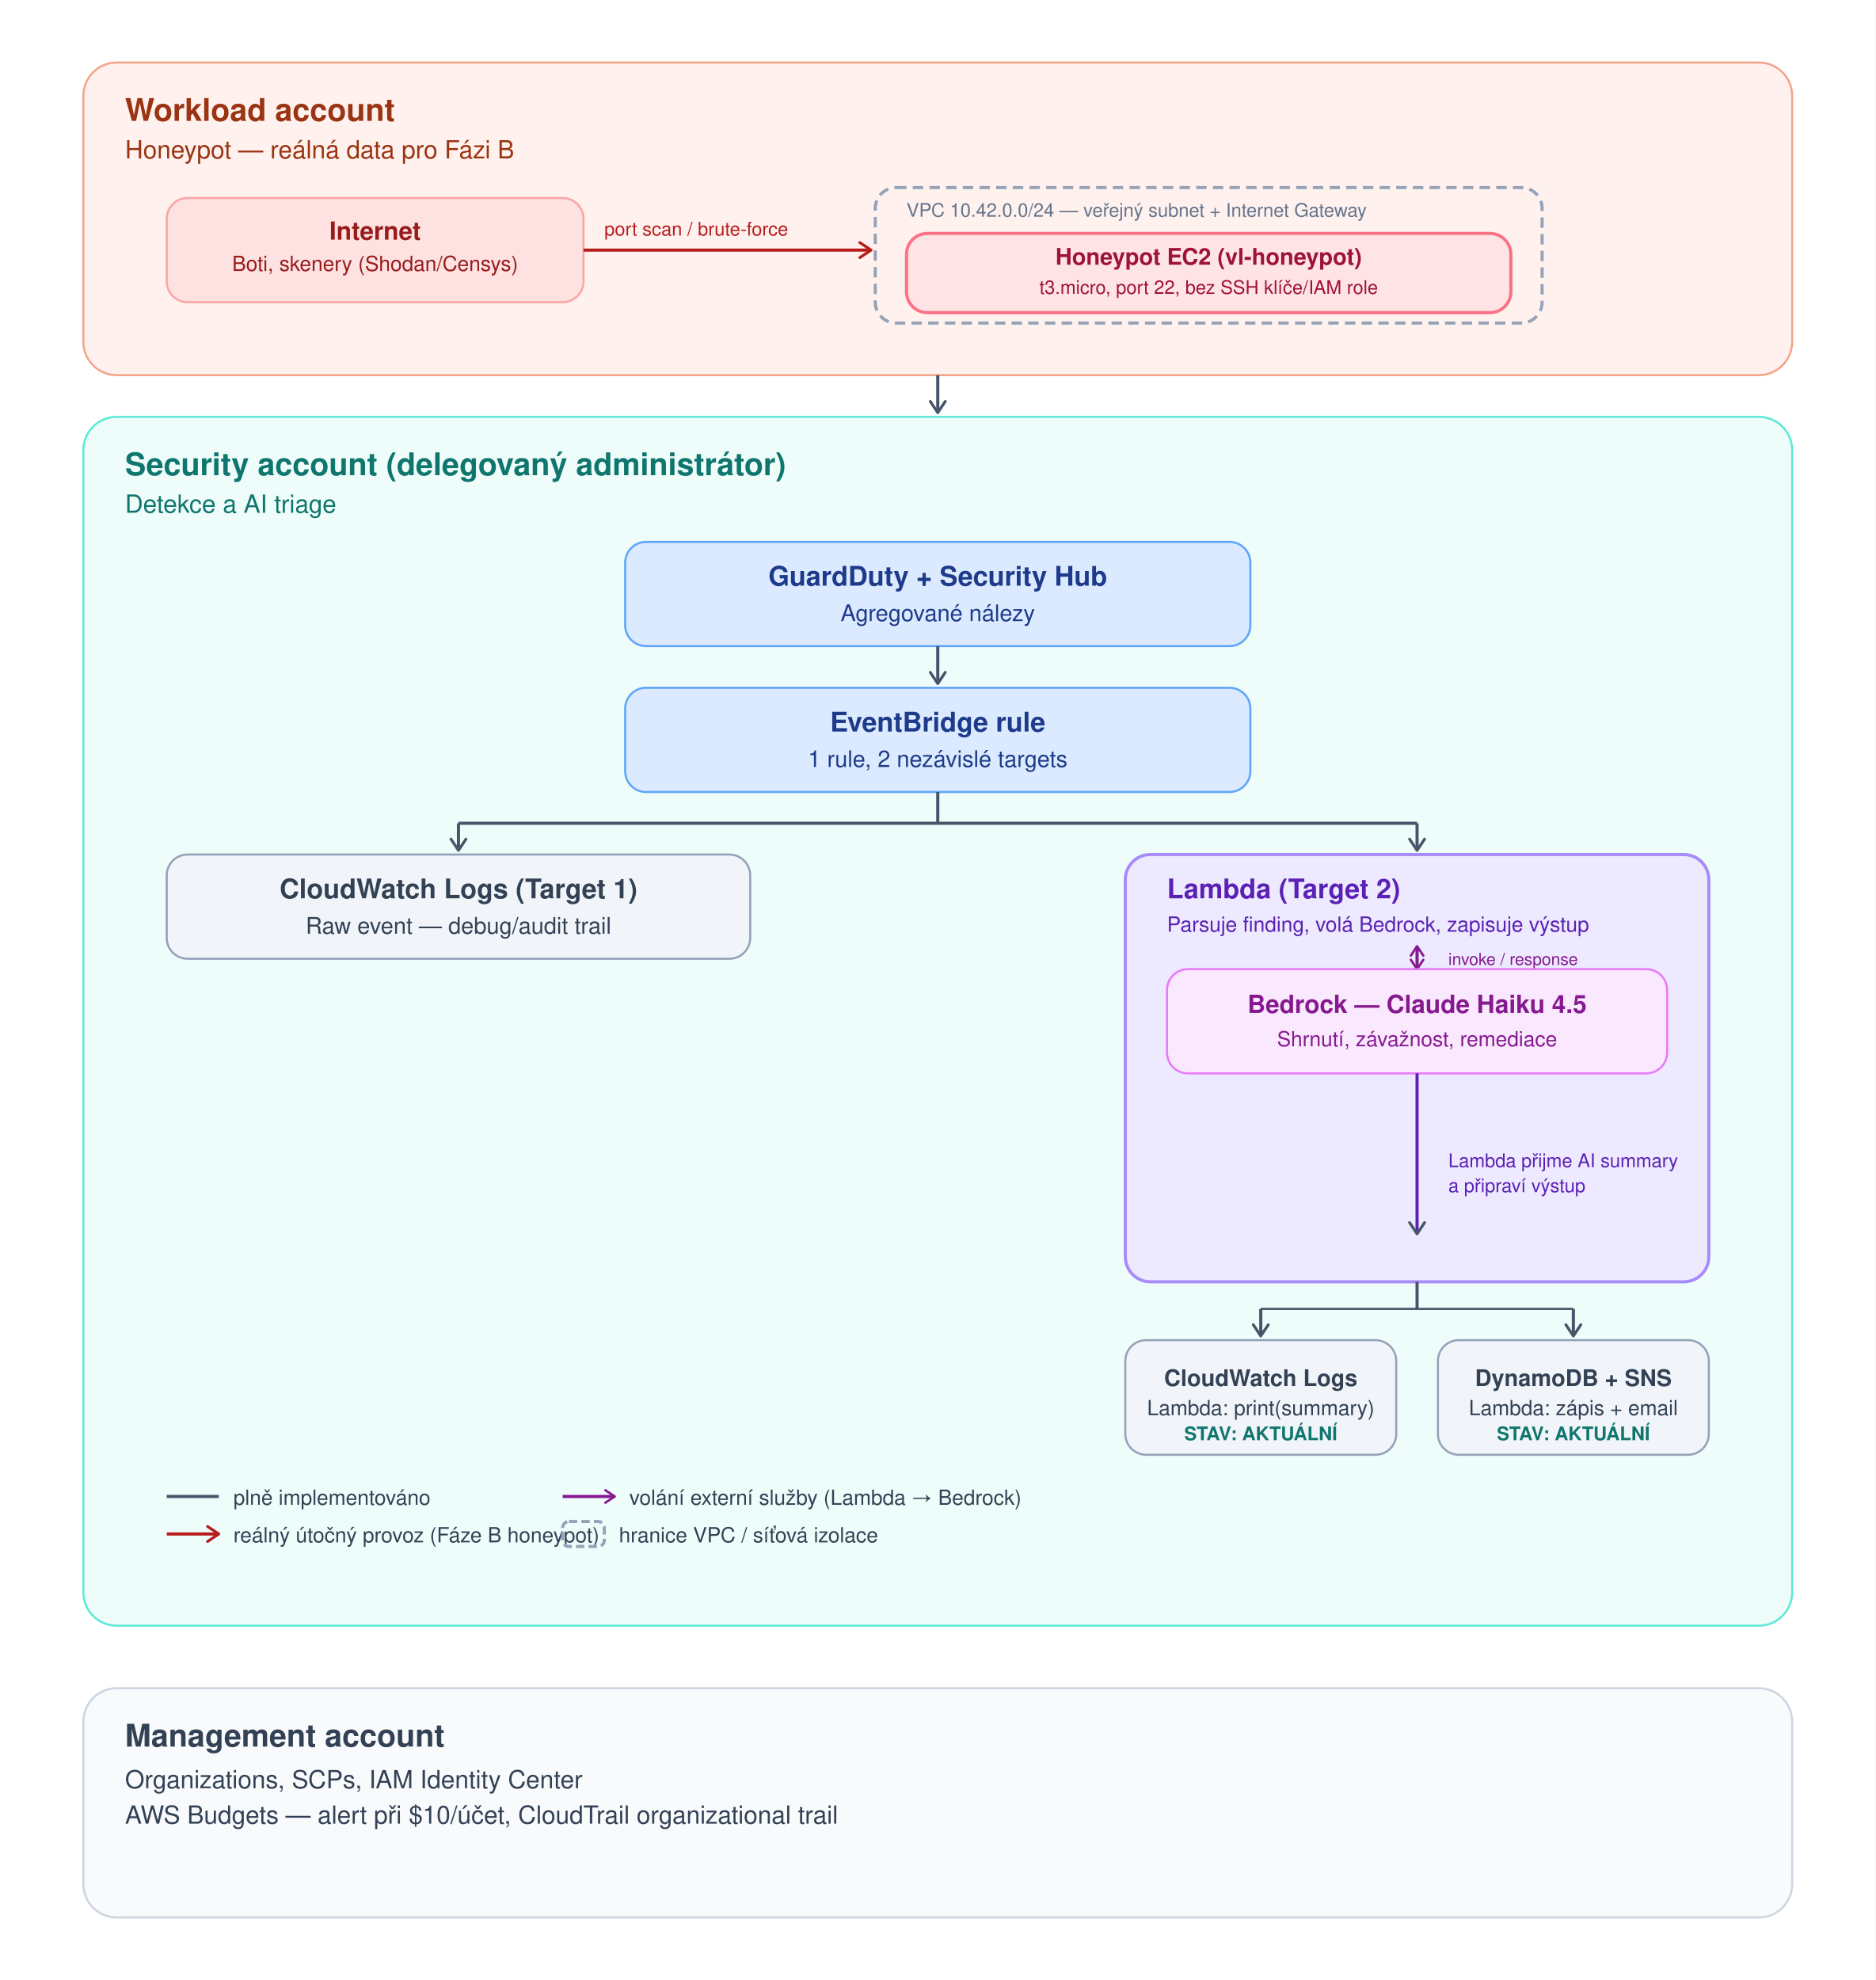
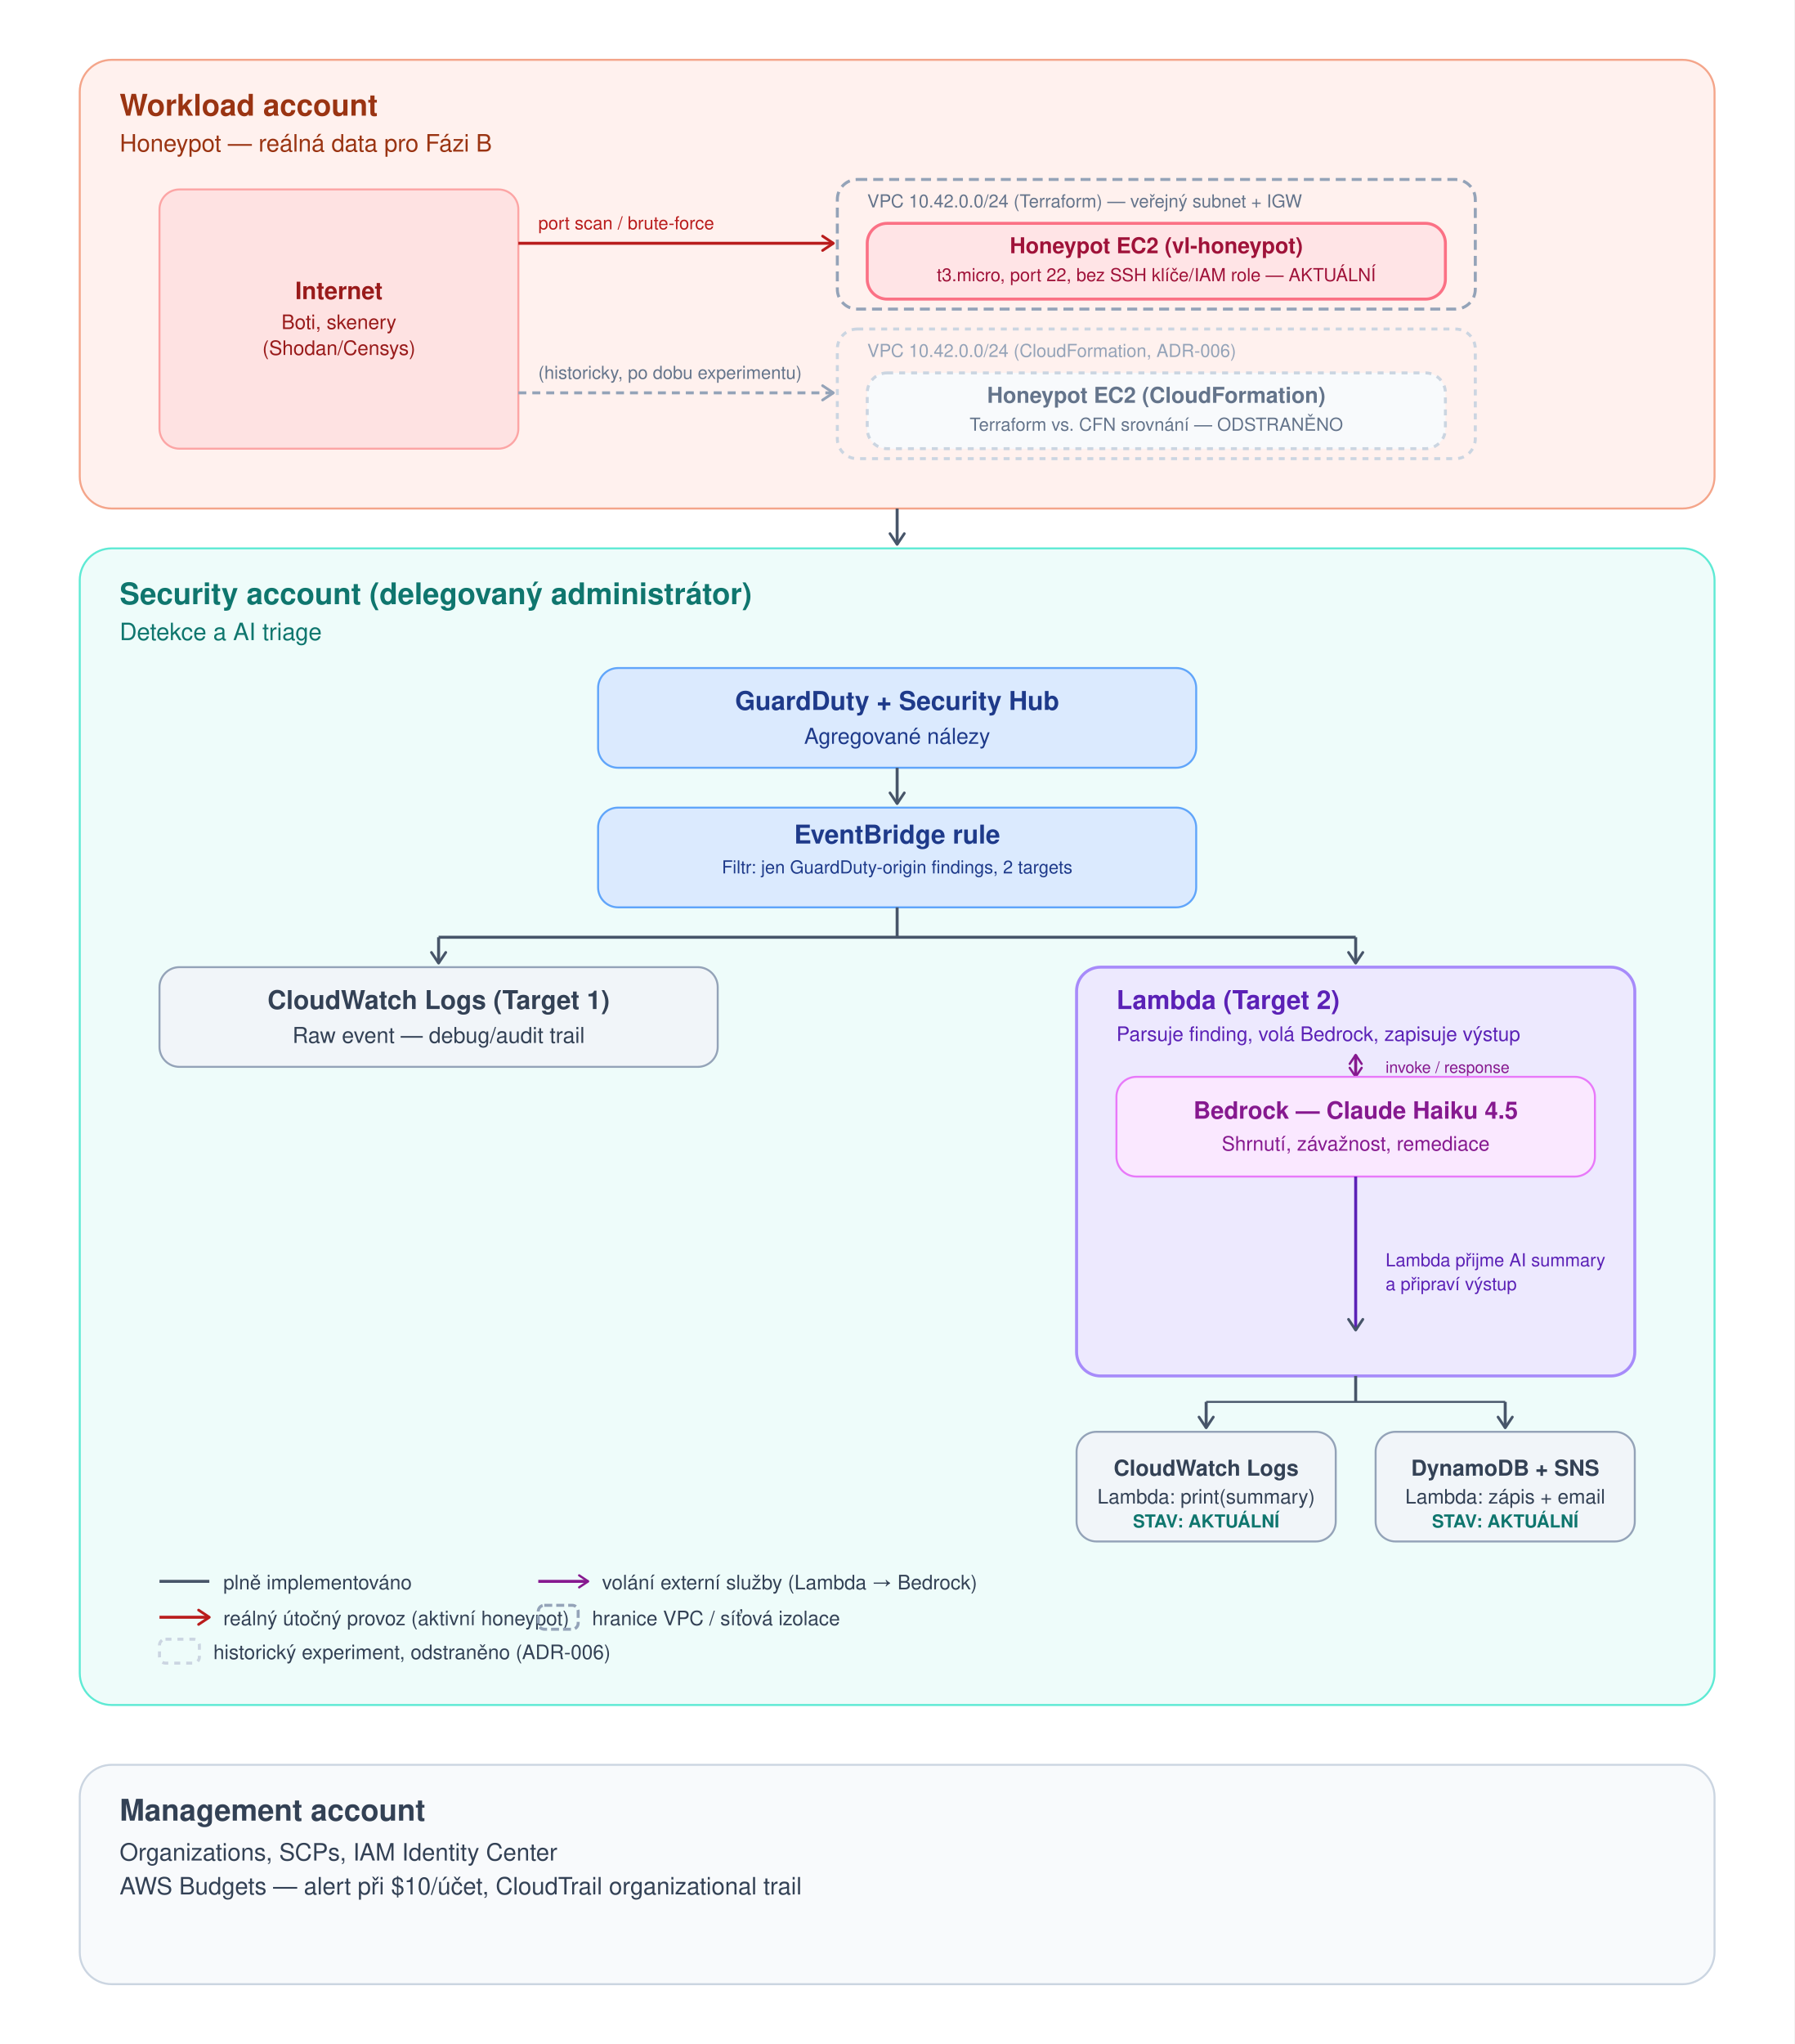
- <svg xmlns="http://www.w3.org/2000/svg" width="900" height="950" viewBox="0 0 900 950" font-family="Helvetica, Arial, sans-serif">
+ <svg xmlns="http://www.w3.org/2000/svg" width="900" height="1025" viewBox="0 0 900 1025" font-family="Helvetica, Arial, sans-serif">
  <defs>
    <marker id="arrow" viewBox="0 0 10 10" refX="8" refY="5" markerWidth="6" markerHeight="6" orient="auto-start-reverse">
      <path d="M2 1L8 5L2 9" fill="none" stroke="#475569" stroke-width="1.5" stroke-linecap="round" stroke-linejoin="round" />
    </marker>
    <marker id="arrow-small" viewBox="0 0 10 10" refX="8" refY="5" markerWidth="5" markerHeight="5" orient="auto-start-reverse">
      <path d="M2 1L8 5L2 9" fill="none" stroke="#86198f" stroke-width="1.5" stroke-linecap="round" stroke-linejoin="round" />
    </marker>
    <marker id="arrow-red" viewBox="0 0 10 10" refX="8" refY="5" markerWidth="6" markerHeight="6" orient="auto-start-reverse">
      <path d="M2 1L8 5L2 9" fill="none" stroke="#b91c1c" stroke-width="1.5" stroke-linecap="round" stroke-linejoin="round" />
    </marker>
+     <marker id="arrow-gray" viewBox="0 0 10 10" refX="8" refY="5" markerWidth="6" markerHeight="6" orient="auto-start-reverse">
+       <path d="M2 1L8 5L2 9" fill="none" stroke="#94a3b8" stroke-width="1.5" stroke-linecap="round" stroke-linejoin="round" />
+     </marker>
  </defs>
-   <rect width="900" height="950" fill="#ffffff" />
-   <rect x="40" y="30" width="820" height="150" rx="16" fill="#fff1ee" stroke="#f4a58a" stroke-width="1" />
+   <rect width="900" height="1025" fill="#ffffff" />
+   <rect x="40" y="30" width="820" height="225" rx="16" fill="#fff1ee" stroke="#f4a58a" stroke-width="1" />
  <text x="60" y="58" font-size="15" font-weight="700" fill="#9a3412">Workload account</text>
  <text x="60" y="76" font-size="12" fill="#9a3412">Honeypot — reálná data pro Fázi B</text>
-   <rect x="80" y="95" width="200" height="50" rx="10" fill="#fee2e2" stroke="#fca5a5" stroke-width="1" />
-   <text x="180" y="115" font-size="12" font-weight="600" text-anchor="middle" fill="#991b1b">Internet</text>
-   <text x="180" y="130" font-size="10" text-anchor="middle" fill="#991b1b">Boti, skenery (Shodan/Censys)</text>
-   <line x1="280" y1="120" x2="418" y2="120" stroke="#b91c1c" stroke-width="1.5" marker-end="url(#arrow-red)" />
-   <text x="290" y="113" font-size="9" fill="#b91c1c">port scan / brute-force</text>
+   <rect x="80" y="95" width="180" height="130" rx="10" fill="#fee2e2" stroke="#fca5a5" stroke-width="1" />
+   <text x="170" y="150" font-size="12" font-weight="600" text-anchor="middle" fill="#991b1b">Internet</text>
+   <text x="170" y="165" font-size="10" text-anchor="middle" fill="#991b1b">Boti, skenery</text>
+   <text x="170" y="178" font-size="10" text-anchor="middle" fill="#991b1b">(Shodan/Censys)</text>
+   <line x1="260" y1="122" x2="418" y2="122" stroke="#b91c1c" stroke-width="1.5" marker-end="url(#arrow-red)" />
+   <text x="270" y="115" font-size="9" fill="#b91c1c">port scan / brute-force</text>
  <rect x="420" y="90" width="320" height="65" rx="10" fill="none" stroke="#94a3b8" stroke-width="1.5" stroke-dasharray="5 3" />
-   <text x="435" y="104" font-size="9" fill="#64748b">VPC 10.42.0.0/24 — veřejný subnet + Internet Gateway</text>
+   <text x="435" y="104" font-size="9" fill="#64748b">VPC 10.42.0.0/24 (Terraform) — veřejný subnet + IGW</text>
  <rect x="435" y="112" width="290" height="38" rx="10" fill="#ffe4e6" stroke="#fb7185" stroke-width="1.5" />
  <text x="580" y="127" font-size="11" font-weight="700" text-anchor="middle" fill="#9f1239">Honeypot EC2 (vl-honeypot)</text>
-   <text x="580" y="141" font-size="9" text-anchor="middle" fill="#9f1239">t3.micro, port 22, bez SSH klíče/IAM role</text>
-   <line x1="450" y1="180" x2="450" y2="198" stroke="#475569" stroke-width="1.5" marker-end="url(#arrow)" />
-   <rect x="40" y="200" width="820" height="580" rx="16" fill="#eefcfa" stroke="#5eead4" stroke-width="1" />
-   <text x="60" y="228" font-size="15" font-weight="700" fill="#0f766e">Security account (delegovaný administrátor)</text>
-   <text x="60" y="246" font-size="12" fill="#0f766e">Detekce a AI triage</text>
-   <rect x="300" y="260" width="300" height="50" rx="10" fill="#dbeafe" stroke="#60a5fa" stroke-width="1" />
-   <text x="450" y="281" font-size="13" font-weight="600" text-anchor="middle" fill="#1e3a8a">GuardDuty + Security Hub</text>
-   <text x="450" y="298" font-size="11" text-anchor="middle" fill="#1e3a8a">Agregované nálezy</text>
-   <line x1="450" y1="310" x2="450" y2="328" stroke="#475569" stroke-width="1.5" marker-end="url(#arrow)" />
-   <rect x="300" y="330" width="300" height="50" rx="10" fill="#dbeafe" stroke="#60a5fa" stroke-width="1" />
-   <text x="450" y="351" font-size="13" font-weight="600" text-anchor="middle" fill="#1e3a8a">EventBridge rule</text>
-   <text x="450" y="368" font-size="11" text-anchor="middle" fill="#1e3a8a">1 rule, 2 nezávislé targets</text>
-   <line x1="450" y1="380" x2="450" y2="395" stroke="#475569" stroke-width="1.5" />
-   <line x1="220" y1="395" x2="680" y2="395" stroke="#475569" stroke-width="1.5" />
-   <line x1="220" y1="395" x2="220" y2="408" stroke="#475569" stroke-width="1.5" marker-end="url(#arrow)" />
-   <line x1="680" y1="395" x2="680" y2="408" stroke="#475569" stroke-width="1.5" marker-end="url(#arrow)" />
-   <rect x="80" y="410" width="280" height="50" rx="10" fill="#f1f5f9" stroke="#94a3b8" stroke-width="1" />
-   <text x="220" y="431" font-size="13" font-weight="600" text-anchor="middle" fill="#334155">CloudWatch Logs (Target 1)</text>
-   <text x="220" y="448" font-size="11" text-anchor="middle" fill="#334155">Raw event — debug/audit trail</text>
-   <rect x="540" y="410" width="280" height="205" rx="12" fill="#ede9fe" stroke="#a78bfa" stroke-width="1.5" />
-   <text x="560" y="431" font-size="13" font-weight="700" fill="#5b21b6">Lambda (Target 2)</text>
-   <text x="560" y="447" font-size="10" fill="#5b21b6">Parsuje finding, volá Bedrock, zapisuje výstup</text>
-   <line x1="680" y1="454" x2="680" y2="465" stroke="#86198f" stroke-width="1.5" marker-start="url(#arrow-small)" marker-end="url(#arrow-small)" />
-   <text x="695" y="463" font-size="8" fill="#86198f">invoke / response</text>
-   <rect x="560" y="465" width="240" height="50" rx="10" fill="#fae8ff" stroke="#e879f9" stroke-width="1" />
-   <text x="680" y="486" font-size="12" font-weight="600" text-anchor="middle" fill="#86198f">Bedrock — Claude Haiku 4.5</text>
-   <text x="680" y="502" font-size="10" text-anchor="middle" fill="#86198f">Shrnutí, závažnost, remediace</text>
-   <line x1="680" y1="515" x2="680" y2="592" stroke="#5b21b6" stroke-width="1.5" marker-end="url(#arrow)" />
-   <text x="695" y="560" font-size="9" fill="#5b21b6">Lambda přijme AI summary</text>
-   <text x="695" y="572" font-size="9" fill="#5b21b6">a připraví výstup</text>
-   <line x1="680" y1="615" x2="680" y2="628" stroke="#475569" stroke-width="1.5" />
-   <line x1="605" y1="628" x2="755" y2="628" stroke="#475569" stroke-width="1" />
-   <line x1="605" y1="628" x2="605" y2="641" stroke="#475569" stroke-width="1.5" marker-end="url(#arrow)" />
-   <line x1="755" y1="628" x2="755" y2="641" stroke="#475569" stroke-width="1.5" marker-end="url(#arrow)" />
-   <rect x="540" y="643" width="130" height="55" rx="10" fill="#f1f5f9" stroke="#94a3b8" stroke-width="1" />
-   <text x="605" y="665" font-size="11" font-weight="700" text-anchor="middle" fill="#334155">CloudWatch Logs</text>
-   <text x="605" y="679" font-size="10" text-anchor="middle" fill="#334155">Lambda: print(summary)</text>
-   <text x="605" y="691" font-size="9" text-anchor="middle" fill="#0f766e" font-weight="700">STAV: AKTUÁLNÍ</text>
-   <rect x="690" y="643" width="130" height="55" rx="10" fill="#f1f5f9" stroke="#94a3b8" stroke-width="1" />
-   <text x="755" y="665" font-size="11" font-weight="700" text-anchor="middle" fill="#334155">DynamoDB + SNS</text>
-   <text x="755" y="679" font-size="10" text-anchor="middle" fill="#334155">Lambda: zápis + email</text>
-   <text x="755" y="691" font-size="9" text-anchor="middle" fill="#0f766e" font-weight="700">STAV: AKTUÁLNÍ</text>
-   <line x1="80" y1="718" x2="105" y2="718" stroke="#475569" stroke-width="1.5" />
-   <text x="112" y="722" font-size="10" fill="#334155">plně implementováno</text>
-   <line x1="270" y1="718" x2="295" y2="718" stroke="#86198f" stroke-width="1.5" marker-end="url(#arrow-small)" />
-   <text x="302" y="722" font-size="10" fill="#334155">volání externí služby (Lambda → Bedrock)</text>
-   <line x1="80" y1="736" x2="105" y2="736" stroke="#b91c1c" stroke-width="1.5" marker-end="url(#arrow-red)" />
-   <text x="112" y="740" font-size="10" fill="#334155">reálný útočný provoz (Fáze B honeypot)</text>
-   <rect x="270" y="730" width="20" height="12" rx="3" fill="none" stroke="#94a3b8" stroke-width="1.5" stroke-dasharray="4 2" />
-   <text x="297" y="740" font-size="10" fill="#334155">hranice VPC / síťová izolace</text>
-   <rect x="40" y="810" width="820" height="110" rx="16" fill="#f8fafc" stroke="#cbd5e1" stroke-width="1" />
-   <text x="60" y="838" font-size="15" font-weight="700" fill="#334155">Management account</text>
-   <text x="60" y="858" font-size="12" fill="#334155">Organizations, SCPs, IAM Identity Center</text>
-   <text x="60" y="875" font-size="12" fill="#334155">AWS Budgets — alert při $10/účet, CloudTrail organizational trail</text>
+   <text x="580" y="141" font-size="9" text-anchor="middle" fill="#9f1239">t3.micro, port 22, bez SSH klíče/IAM role — AKTUÁLNÍ</text>
+   <line x1="260" y1="197" x2="418" y2="197" stroke="#94a3b8" stroke-width="1.5" stroke-dasharray="4 3" marker-end="url(#arrow-gray)" />
+   <text x="270" y="190" font-size="9" fill="#64748b">(historicky, po dobu experimentu)</text>
+   <rect x="420" y="165" width="320" height="65" rx="10" fill="none" stroke="#cbd5e1" stroke-width="1.5" stroke-dasharray="3 3" />
+   <text x="435" y="179" font-size="9" fill="#94a3b8">VPC 10.42.0.0/24 (CloudFormation, ADR-006)</text>
+   <rect x="435" y="187" width="290" height="38" rx="10" fill="#f8fafc" stroke="#cbd5e1" stroke-width="1.5" stroke-dasharray="3 3" />
+   <text x="580" y="202" font-size="11" font-weight="700" text-anchor="middle" fill="#64748b">Honeypot EC2 (CloudFormation)</text>
+   <text x="580" y="216" font-size="9" text-anchor="middle" fill="#64748b">Terraform vs. CFN srovnání — ODSTRANĚNO</text>
+   <line x1="450" y1="255" x2="450" y2="273" stroke="#475569" stroke-width="1.5" marker-end="url(#arrow)" />
+   <rect x="40" y="275" width="820" height="580" rx="16" fill="#eefcfa" stroke="#5eead4" stroke-width="1" />
+   <text x="60" y="303" font-size="15" font-weight="700" fill="#0f766e">Security account (delegovaný administrátor)</text>
+   <text x="60" y="321" font-size="12" fill="#0f766e">Detekce a AI triage</text>
+   <rect x="300" y="335" width="300" height="50" rx="10" fill="#dbeafe" stroke="#60a5fa" stroke-width="1" />
+   <text x="450" y="356" font-size="13" font-weight="600" text-anchor="middle" fill="#1e3a8a">GuardDuty + Security Hub</text>
+   <text x="450" y="373" font-size="11" text-anchor="middle" fill="#1e3a8a">Agregované nálezy</text>
+   <line x1="450" y1="385" x2="450" y2="403" stroke="#475569" stroke-width="1.5" marker-end="url(#arrow)" />
+   <rect x="300" y="405" width="300" height="50" rx="10" fill="#dbeafe" stroke="#60a5fa" stroke-width="1" />
+   <text x="450" y="423" font-size="13" font-weight="600" text-anchor="middle" fill="#1e3a8a">EventBridge rule</text>
+   <text x="450" y="438" font-size="9" text-anchor="middle" fill="#1e3a8a">Filtr: jen GuardDuty-origin findings, 2 targets</text>
+   <line x1="450" y1="455" x2="450" y2="470" stroke="#475569" stroke-width="1.5" />
+   <line x1="220" y1="470" x2="680" y2="470" stroke="#475569" stroke-width="1.5" />
+   <line x1="220" y1="470" x2="220" y2="483" stroke="#475569" stroke-width="1.5" marker-end="url(#arrow)" />
+   <line x1="680" y1="470" x2="680" y2="483" stroke="#475569" stroke-width="1.5" marker-end="url(#arrow)" />
+   <rect x="80" y="485" width="280" height="50" rx="10" fill="#f1f5f9" stroke="#94a3b8" stroke-width="1" />
+   <text x="220" y="506" font-size="13" font-weight="600" text-anchor="middle" fill="#334155">CloudWatch Logs (Target 1)</text>
+   <text x="220" y="523" font-size="11" text-anchor="middle" fill="#334155">Raw event — debug/audit trail</text>
+   <rect x="540" y="485" width="280" height="205" rx="12" fill="#ede9fe" stroke="#a78bfa" stroke-width="1.5" />
+   <text x="560" y="506" font-size="13" font-weight="700" fill="#5b21b6">Lambda (Target 2)</text>
+   <text x="560" y="522" font-size="10" fill="#5b21b6">Parsuje finding, volá Bedrock, zapisuje výstup</text>
+   <line x1="680" y1="529" x2="680" y2="540" stroke="#86198f" stroke-width="1.5" marker-start="url(#arrow-small)" marker-end="url(#arrow-small)" />
+   <text x="695" y="538" font-size="8" fill="#86198f">invoke / response</text>
+   <rect x="560" y="540" width="240" height="50" rx="10" fill="#fae8ff" stroke="#e879f9" stroke-width="1" />
+   <text x="680" y="561" font-size="12" font-weight="600" text-anchor="middle" fill="#86198f">Bedrock — Claude Haiku 4.5</text>
+   <text x="680" y="577" font-size="10" text-anchor="middle" fill="#86198f">Shrnutí, závažnost, remediace</text>
+   <line x1="680" y1="590" x2="680" y2="667" stroke="#5b21b6" stroke-width="1.5" marker-end="url(#arrow)" />
+   <text x="695" y="635" font-size="9" fill="#5b21b6">Lambda přijme AI summary</text>
+   <text x="695" y="647" font-size="9" fill="#5b21b6">a připraví výstup</text>
+   <line x1="680" y1="690" x2="680" y2="703" stroke="#475569" stroke-width="1.5" />
+   <line x1="605" y1="703" x2="755" y2="703" stroke="#475569" stroke-width="1" />
+   <line x1="605" y1="703" x2="605" y2="716" stroke="#475569" stroke-width="1.5" marker-end="url(#arrow)" />
+   <line x1="755" y1="703" x2="755" y2="716" stroke="#475569" stroke-width="1.5" marker-end="url(#arrow)" />
+   <rect x="540" y="718" width="130" height="55" rx="10" fill="#f1f5f9" stroke="#94a3b8" stroke-width="1" />
+   <text x="605" y="740" font-size="11" font-weight="700" text-anchor="middle" fill="#334155">CloudWatch Logs</text>
+   <text x="605" y="754" font-size="10" text-anchor="middle" fill="#334155">Lambda: print(summary)</text>
+   <text x="605" y="766" font-size="9" text-anchor="middle" fill="#0f766e" font-weight="700">STAV: AKTUÁLNÍ</text>
+   <rect x="690" y="718" width="130" height="55" rx="10" fill="#f1f5f9" stroke="#94a3b8" stroke-width="1" />
+   <text x="755" y="740" font-size="11" font-weight="700" text-anchor="middle" fill="#334155">DynamoDB + SNS</text>
+   <text x="755" y="754" font-size="10" text-anchor="middle" fill="#334155">Lambda: zápis + email</text>
+   <text x="755" y="766" font-size="9" text-anchor="middle" fill="#0f766e" font-weight="700">STAV: AKTUÁLNÍ</text>
+   <line x1="80" y1="793" x2="105" y2="793" stroke="#475569" stroke-width="1.5" />
+   <text x="112" y="797" font-size="10" fill="#334155">plně implementováno</text>
+   <line x1="270" y1="793" x2="295" y2="793" stroke="#86198f" stroke-width="1.5" marker-end="url(#arrow-small)" />
+   <text x="302" y="797" font-size="10" fill="#334155">volání externí služby (Lambda → Bedrock)</text>
+   <line x1="80" y1="811" x2="105" y2="811" stroke="#b91c1c" stroke-width="1.5" marker-end="url(#arrow-red)" />
+   <text x="112" y="815" font-size="10" fill="#334155">reálný útočný provoz (aktivní honeypot)</text>
+   <rect x="270" y="805" width="20" height="12" rx="3" fill="none" stroke="#94a3b8" stroke-width="1.5" stroke-dasharray="4 2" />
+   <text x="297" y="815" font-size="10" fill="#334155">hranice VPC / síťová izolace</text>
+   <rect x="80" y="822" width="20" height="12" rx="3" fill="none" stroke="#cbd5e1" stroke-width="1.5" stroke-dasharray="3 3" />
+   <text x="107" y="832" font-size="10" fill="#334155">historický experiment, odstraněno (ADR-006)</text>
+   <rect x="40" y="885" width="820" height="110" rx="16" fill="#f8fafc" stroke="#cbd5e1" stroke-width="1" />
+   <text x="60" y="913" font-size="15" font-weight="700" fill="#334155">Management account</text>
+   <text x="60" y="933" font-size="12" fill="#334155">Organizations, SCPs, IAM Identity Center</text>
+   <text x="60" y="950" font-size="12" fill="#334155">AWS Budgets — alert při $10/účet, CloudTrail organizational trail</text>
</svg>
